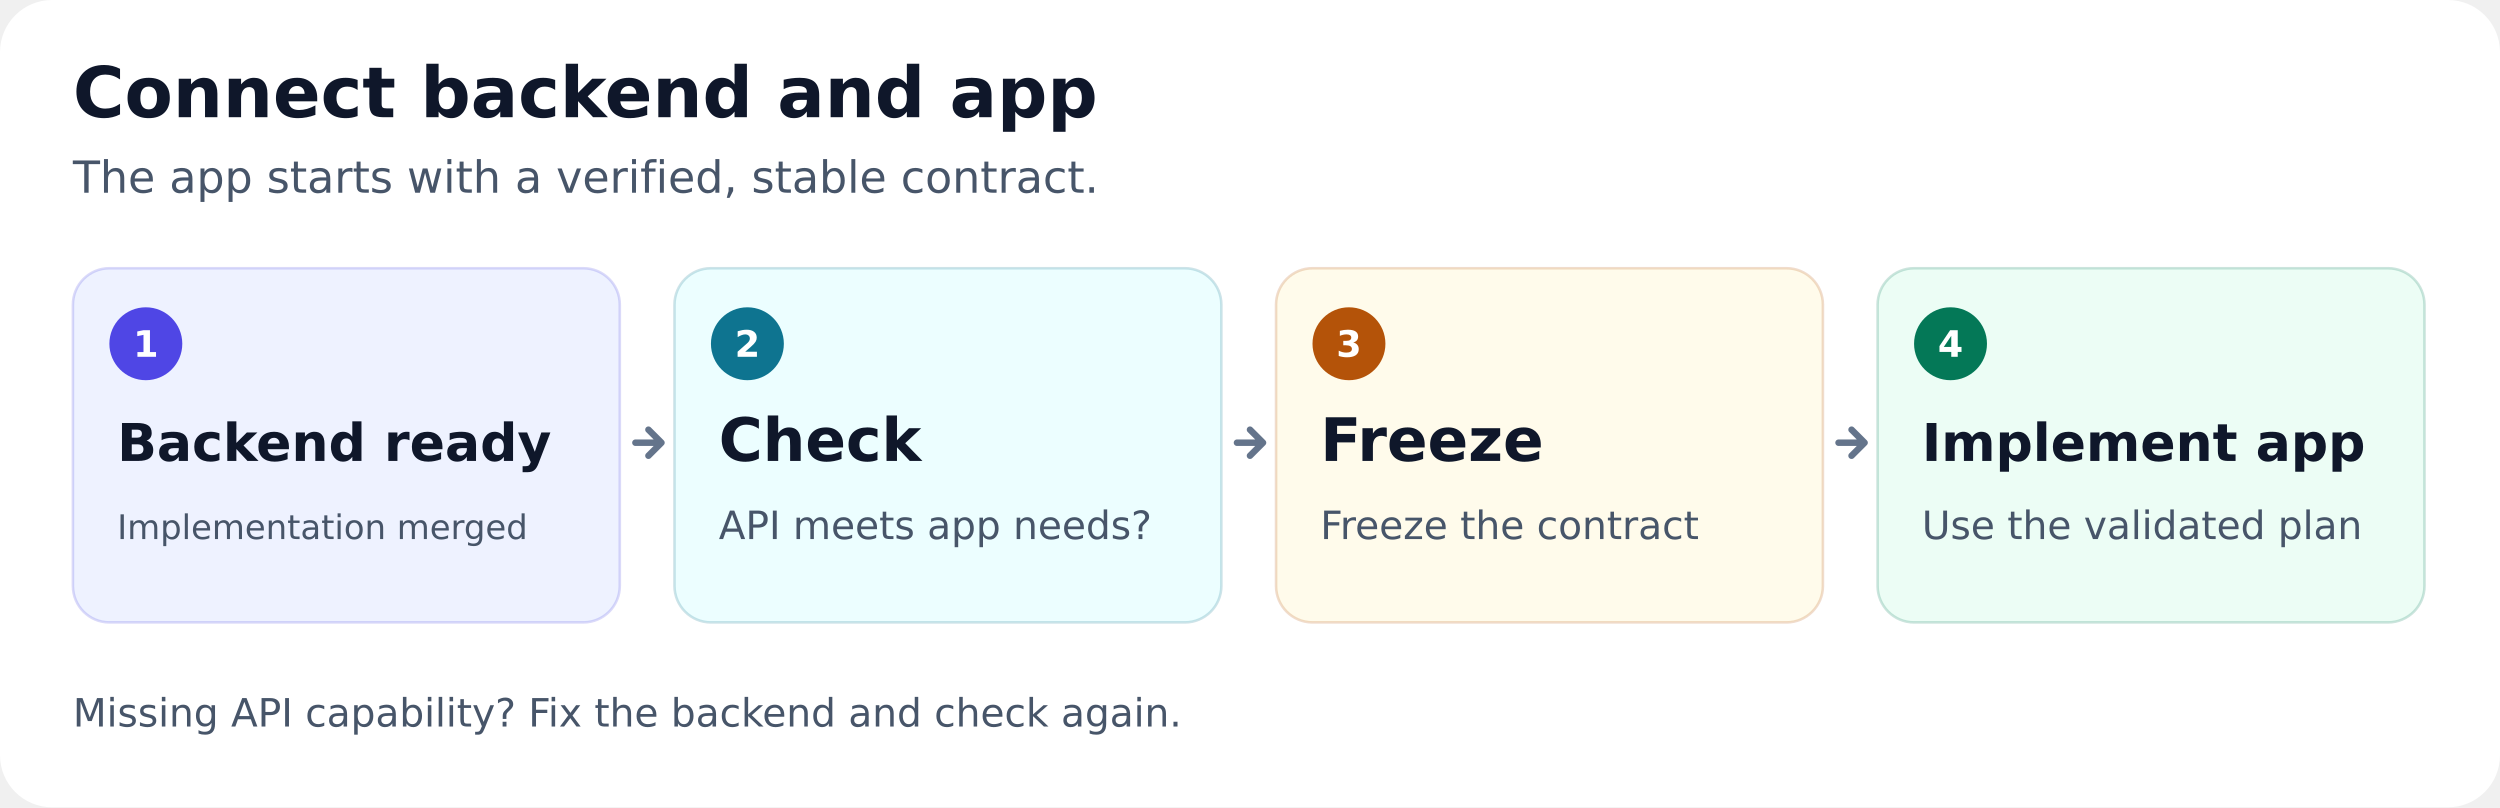
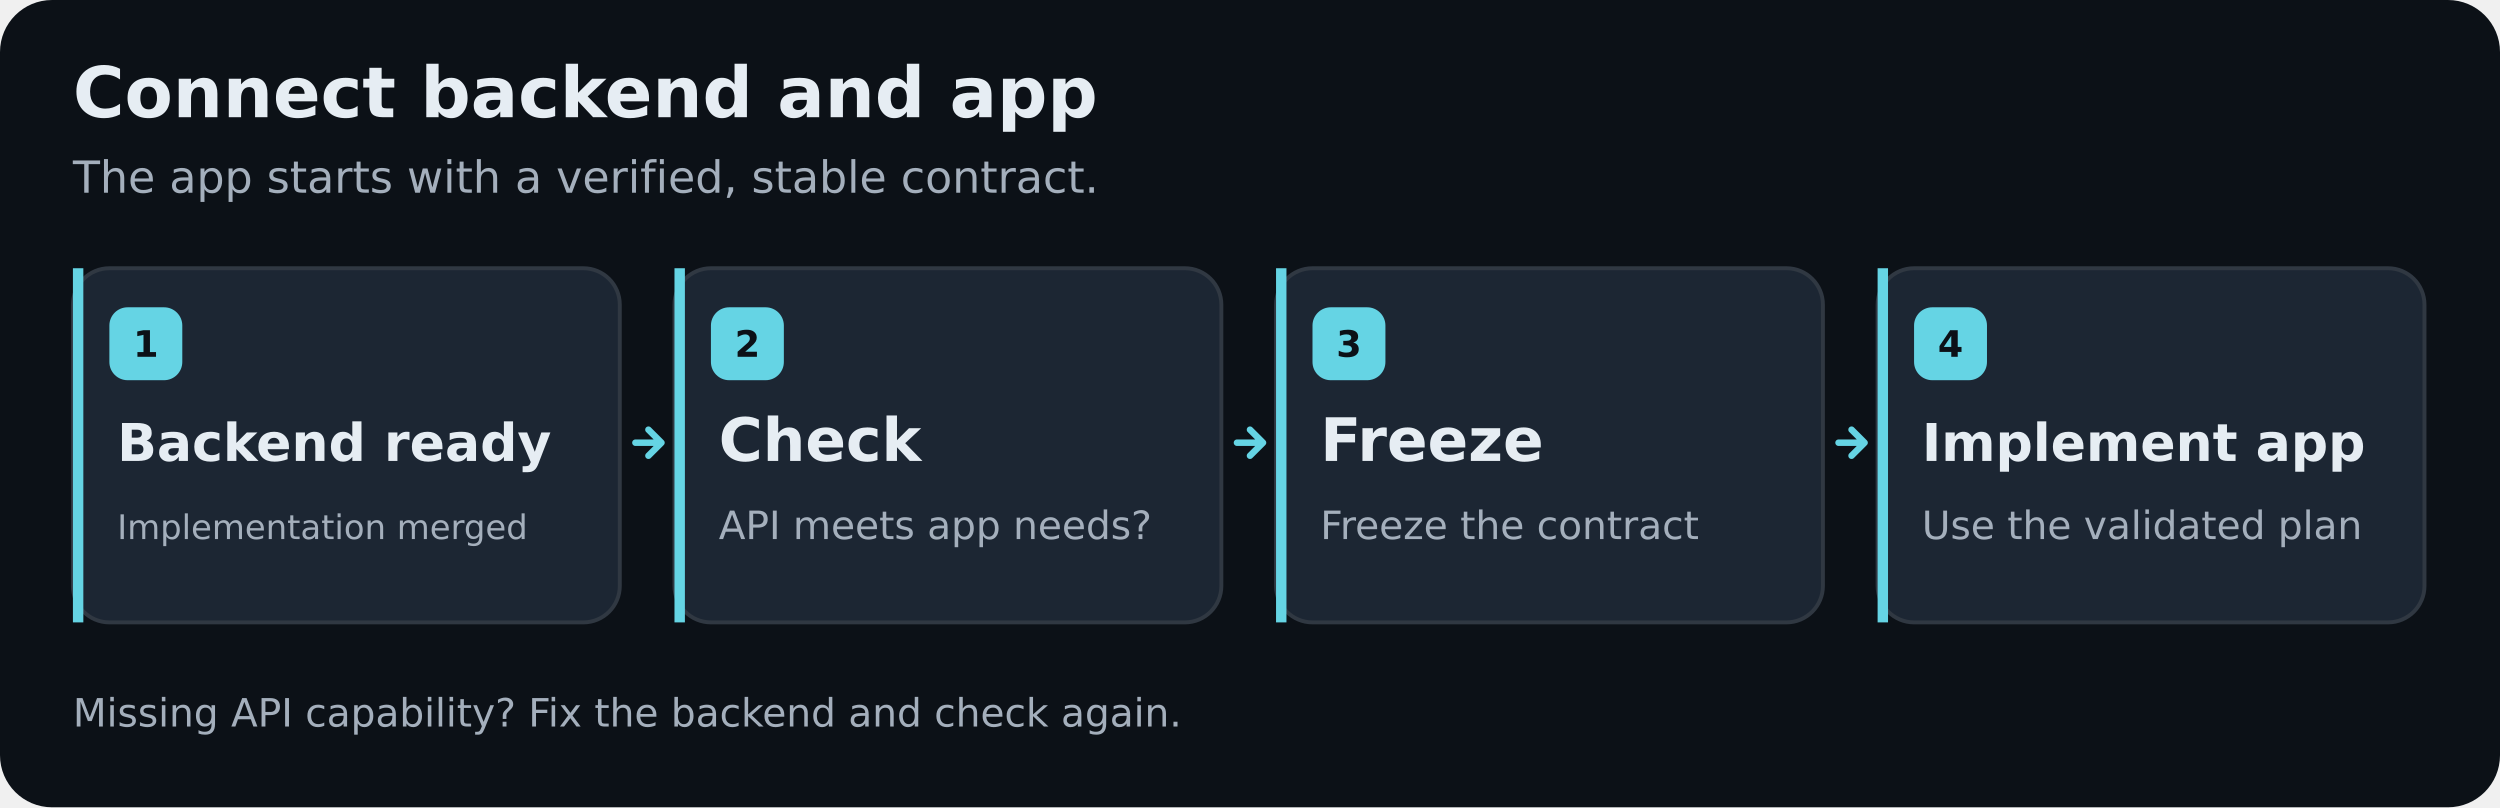
- <svg xmlns="http://www.w3.org/2000/svg" width="960" height="310" viewBox="0 0 960 310" role="img" aria-labelledby="title desc">
-   <rect width="960" height="310" rx="20" fill="#ffffff" />
-   <g font-family="DejaVu Sans,Arial,sans-serif">
-     <text x="28" y="45" font-size="27" font-weight="700" fill="#0f172a">Connect backend and app</text>
-     <text x="28" y="74" font-size="17" fill="#475569">The app starts with a verified, stable contract.</text>
-     <rect x="28" y="103" width="210" height="136" rx="14" fill="#eef2ff" stroke="#4f46e5" stroke-opacity=".2" />
-     <circle cx="56" cy="132" r="14" fill="#4f46e5" />
-     <text x="56" y="137" text-anchor="middle" fill="white" font-size="14" font-weight="700">1</text>
-     <text x="45" y="177" font-size="20" font-weight="700" fill="#0f172a">Backend ready</text>
-     <text x="45" y="207" font-size="13" fill="#475569">Implementation merged</text>
-     <path d="M 244 170 h 9 m -4 -5 l 5 5 -5 5" fill="none" stroke="#64748b" stroke-width="2.5" stroke-linecap="round" stroke-linejoin="round" />
-     <rect x="259" y="103" width="210" height="136" rx="14" fill="#ecfeff" stroke="#0e7490" stroke-opacity=".2" />
-     <circle cx="287" cy="132" r="14" fill="#0e7490" />
-     <text x="287" y="137" text-anchor="middle" fill="white" font-size="14" font-weight="700">2</text>
-     <text x="276" y="177" font-size="23" font-weight="700" fill="#0f172a">Check</text>
-     <text x="276" y="207" font-size="15" fill="#475569">API meets app needs?</text>
-     <path d="M 475 170 h 9 m -4 -5 l 5 5 -5 5" fill="none" stroke="#64748b" stroke-width="2.5" stroke-linecap="round" stroke-linejoin="round" />
-     <rect x="490" y="103" width="210" height="136" rx="14" fill="#fffbeb" stroke="#b45309" stroke-opacity=".2" />
-     <circle cx="518" cy="132" r="14" fill="#b45309" />
-     <text x="518" y="137" text-anchor="middle" fill="white" font-size="14" font-weight="700">3</text>
-     <text x="507" y="177" font-size="23" font-weight="700" fill="#0f172a">Freeze</text>
-     <text x="507" y="207" font-size="15" fill="#475569">Freeze the contract</text>
-     <path d="M 706 170 h 9 m -4 -5 l 5 5 -5 5" fill="none" stroke="#64748b" stroke-width="2.5" stroke-linecap="round" stroke-linejoin="round" />
-     <rect x="721" y="103" width="210" height="136" rx="14" fill="#ecfdf5" stroke="#047857" stroke-opacity=".2" />
-     <circle cx="749" cy="132" r="14" fill="#047857" />
-     <text x="749" y="137" text-anchor="middle" fill="white" font-size="14" font-weight="700">4</text>
-     <text x="738" y="177" font-size="20" font-weight="700" fill="#0f172a">Implement app</text>
-     <text x="738" y="207" font-size="15" fill="#475569">Use the validated plan</text>
-     <text x="28" y="279" font-size="15" fill="#475569">Missing API capability? Fix the backend and check again.</text>
+ <svg xmlns="http://www.w3.org/2000/svg" width="960" height="310" viewBox="0 0 960 310" role="img" aria-labelledby="title desc" font-family="DejaVu Sans, sans-serif">
+   <rect width="960" height="310" rx="20" fill="#0c1117" />
+   <g font-family="DejaVu Sans, sans-serif">
+     <text x="28" y="45" font-size="27" font-weight="700" fill="#e6edf3">Connect backend and app</text>
+     <text x="28" y="74" font-size="17" fill="#a4afbc">The app starts with a verified, stable contract.</text>
+     <rect x="28" y="103" width="210" height="136" rx="14" fill="#1c2633" stroke="#303842" stroke-opacity="1" stroke-width="1.5" />
+     <rect x="28" y="103" width="4" height="136" fill="#65d4e4" />
+     <rect x="42" y="118" width="28" height="28" rx="7" fill="#65d4e4" />
+     <text x="56" y="137" text-anchor="middle" fill="#0c1117" font-size="14" font-weight="700">1</text>
+     <text x="45" y="177" font-size="20" font-weight="700" fill="#e6edf3">Backend ready</text>
+     <text x="45" y="207" font-size="13" fill="#a4afbc">Implementation merged</text>
+     <path d="M 244 170 h 9 m -4 -5 l 5 5 -5 5" fill="none" stroke="#65d4e4" stroke-width="2.5" stroke-linecap="round" stroke-linejoin="round" />
+     <rect x="259" y="103" width="210" height="136" rx="14" fill="#1c2633" stroke="#303842" stroke-opacity="1" stroke-width="1.5" />
+     <rect x="259" y="103" width="4" height="136" fill="#65d4e4" />
+     <rect x="273" y="118" width="28" height="28" rx="7" fill="#65d4e4" />
+     <text x="287" y="137" text-anchor="middle" fill="#0c1117" font-size="14" font-weight="700">2</text>
+     <text x="276" y="177" font-size="23" font-weight="700" fill="#e6edf3">Check</text>
+     <text x="276" y="207" font-size="15" fill="#a4afbc">API meets app needs?</text>
+     <path d="M 475 170 h 9 m -4 -5 l 5 5 -5 5" fill="none" stroke="#65d4e4" stroke-width="2.5" stroke-linecap="round" stroke-linejoin="round" />
+     <rect x="490" y="103" width="210" height="136" rx="14" fill="#1c2633" stroke="#303842" stroke-opacity="1" stroke-width="1.5" />
+     <rect x="490" y="103" width="4" height="136" fill="#65d4e4" />
+     <rect x="504" y="118" width="28" height="28" rx="7" fill="#65d4e4" />
+     <text x="518" y="137" text-anchor="middle" fill="#0c1117" font-size="14" font-weight="700">3</text>
+     <text x="507" y="177" font-size="23" font-weight="700" fill="#e6edf3">Freeze</text>
+     <text x="507" y="207" font-size="15" fill="#a4afbc">Freeze the contract</text>
+     <path d="M 706 170 h 9 m -4 -5 l 5 5 -5 5" fill="none" stroke="#65d4e4" stroke-width="2.5" stroke-linecap="round" stroke-linejoin="round" />
+     <rect x="721" y="103" width="210" height="136" rx="14" fill="#1c2633" stroke="#303842" stroke-opacity="1" stroke-width="1.5" />
+     <rect x="721" y="103" width="4" height="136" fill="#65d4e4" />
+     <rect x="735" y="118" width="28" height="28" rx="7" fill="#65d4e4" />
+     <text x="749" y="137" text-anchor="middle" fill="#0c1117" font-size="14" font-weight="700">4</text>
+     <text x="738" y="177" font-size="20" font-weight="700" fill="#e6edf3">Implement app</text>
+     <text x="738" y="207" font-size="15" fill="#a4afbc">Use the validated plan</text>
+     <text x="28" y="279" font-size="15" fill="#a4afbc">Missing API capability? Fix the backend and check again.</text>
  </g>
</svg>
